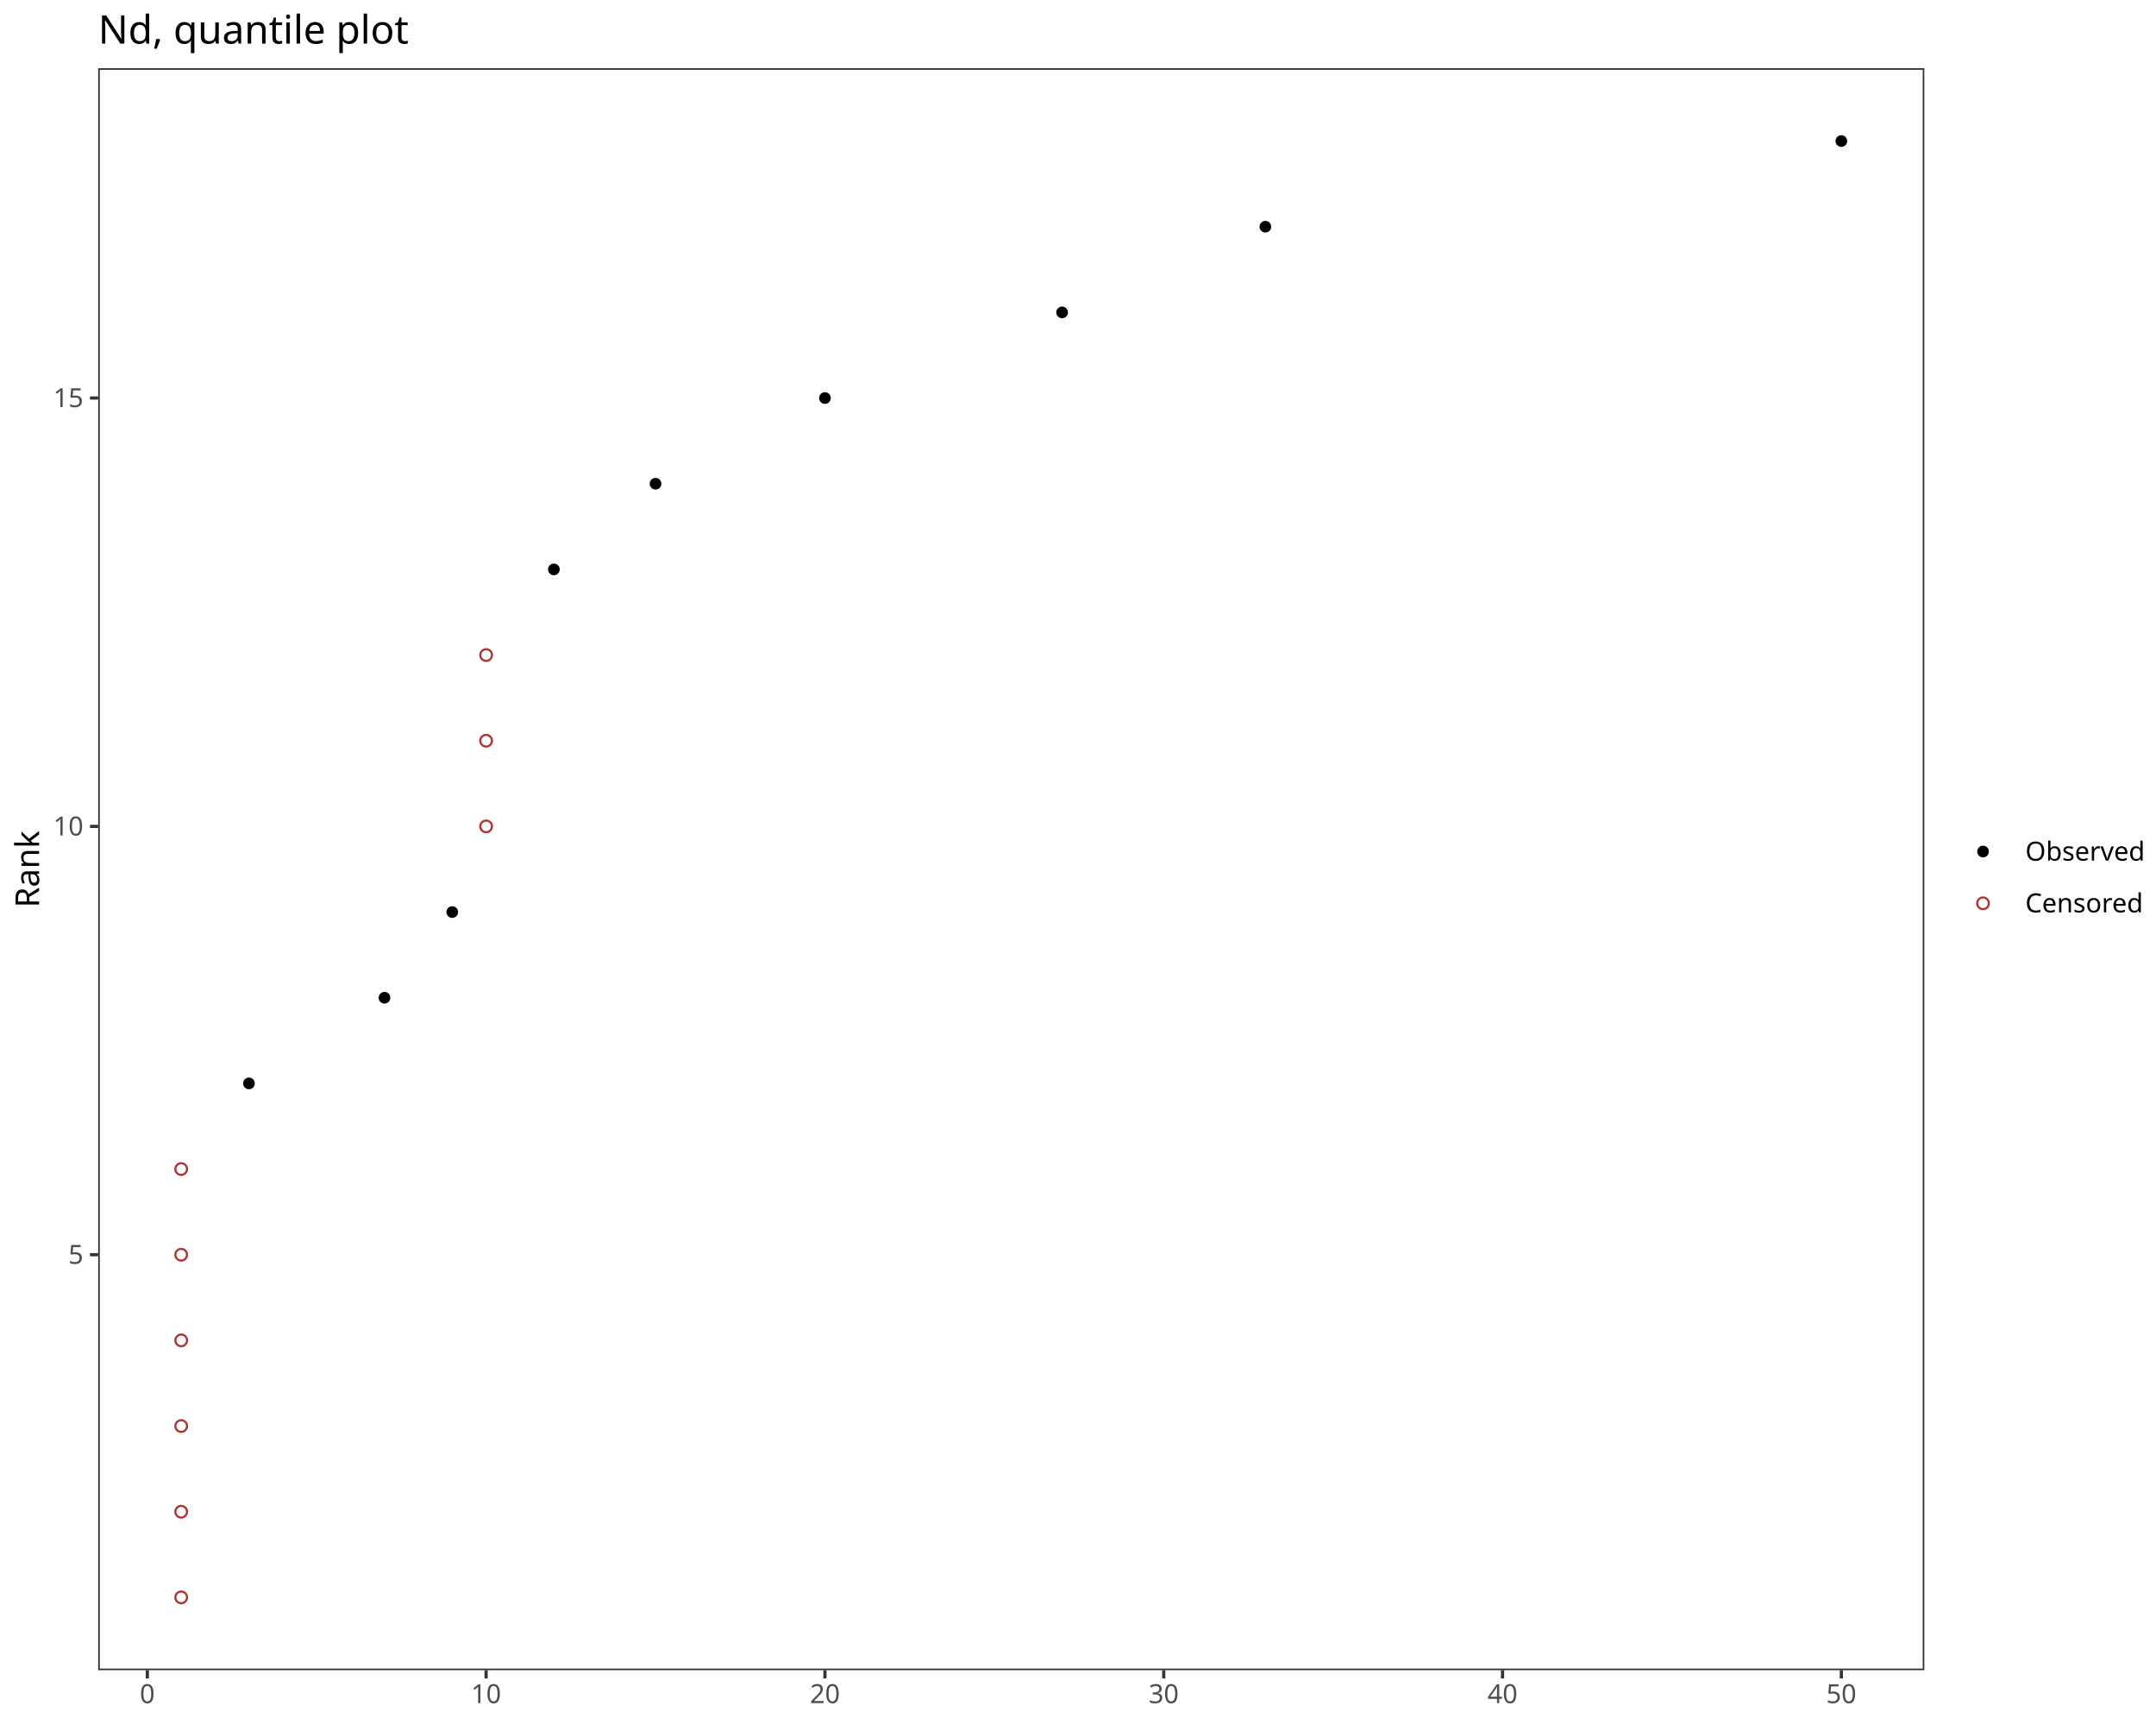
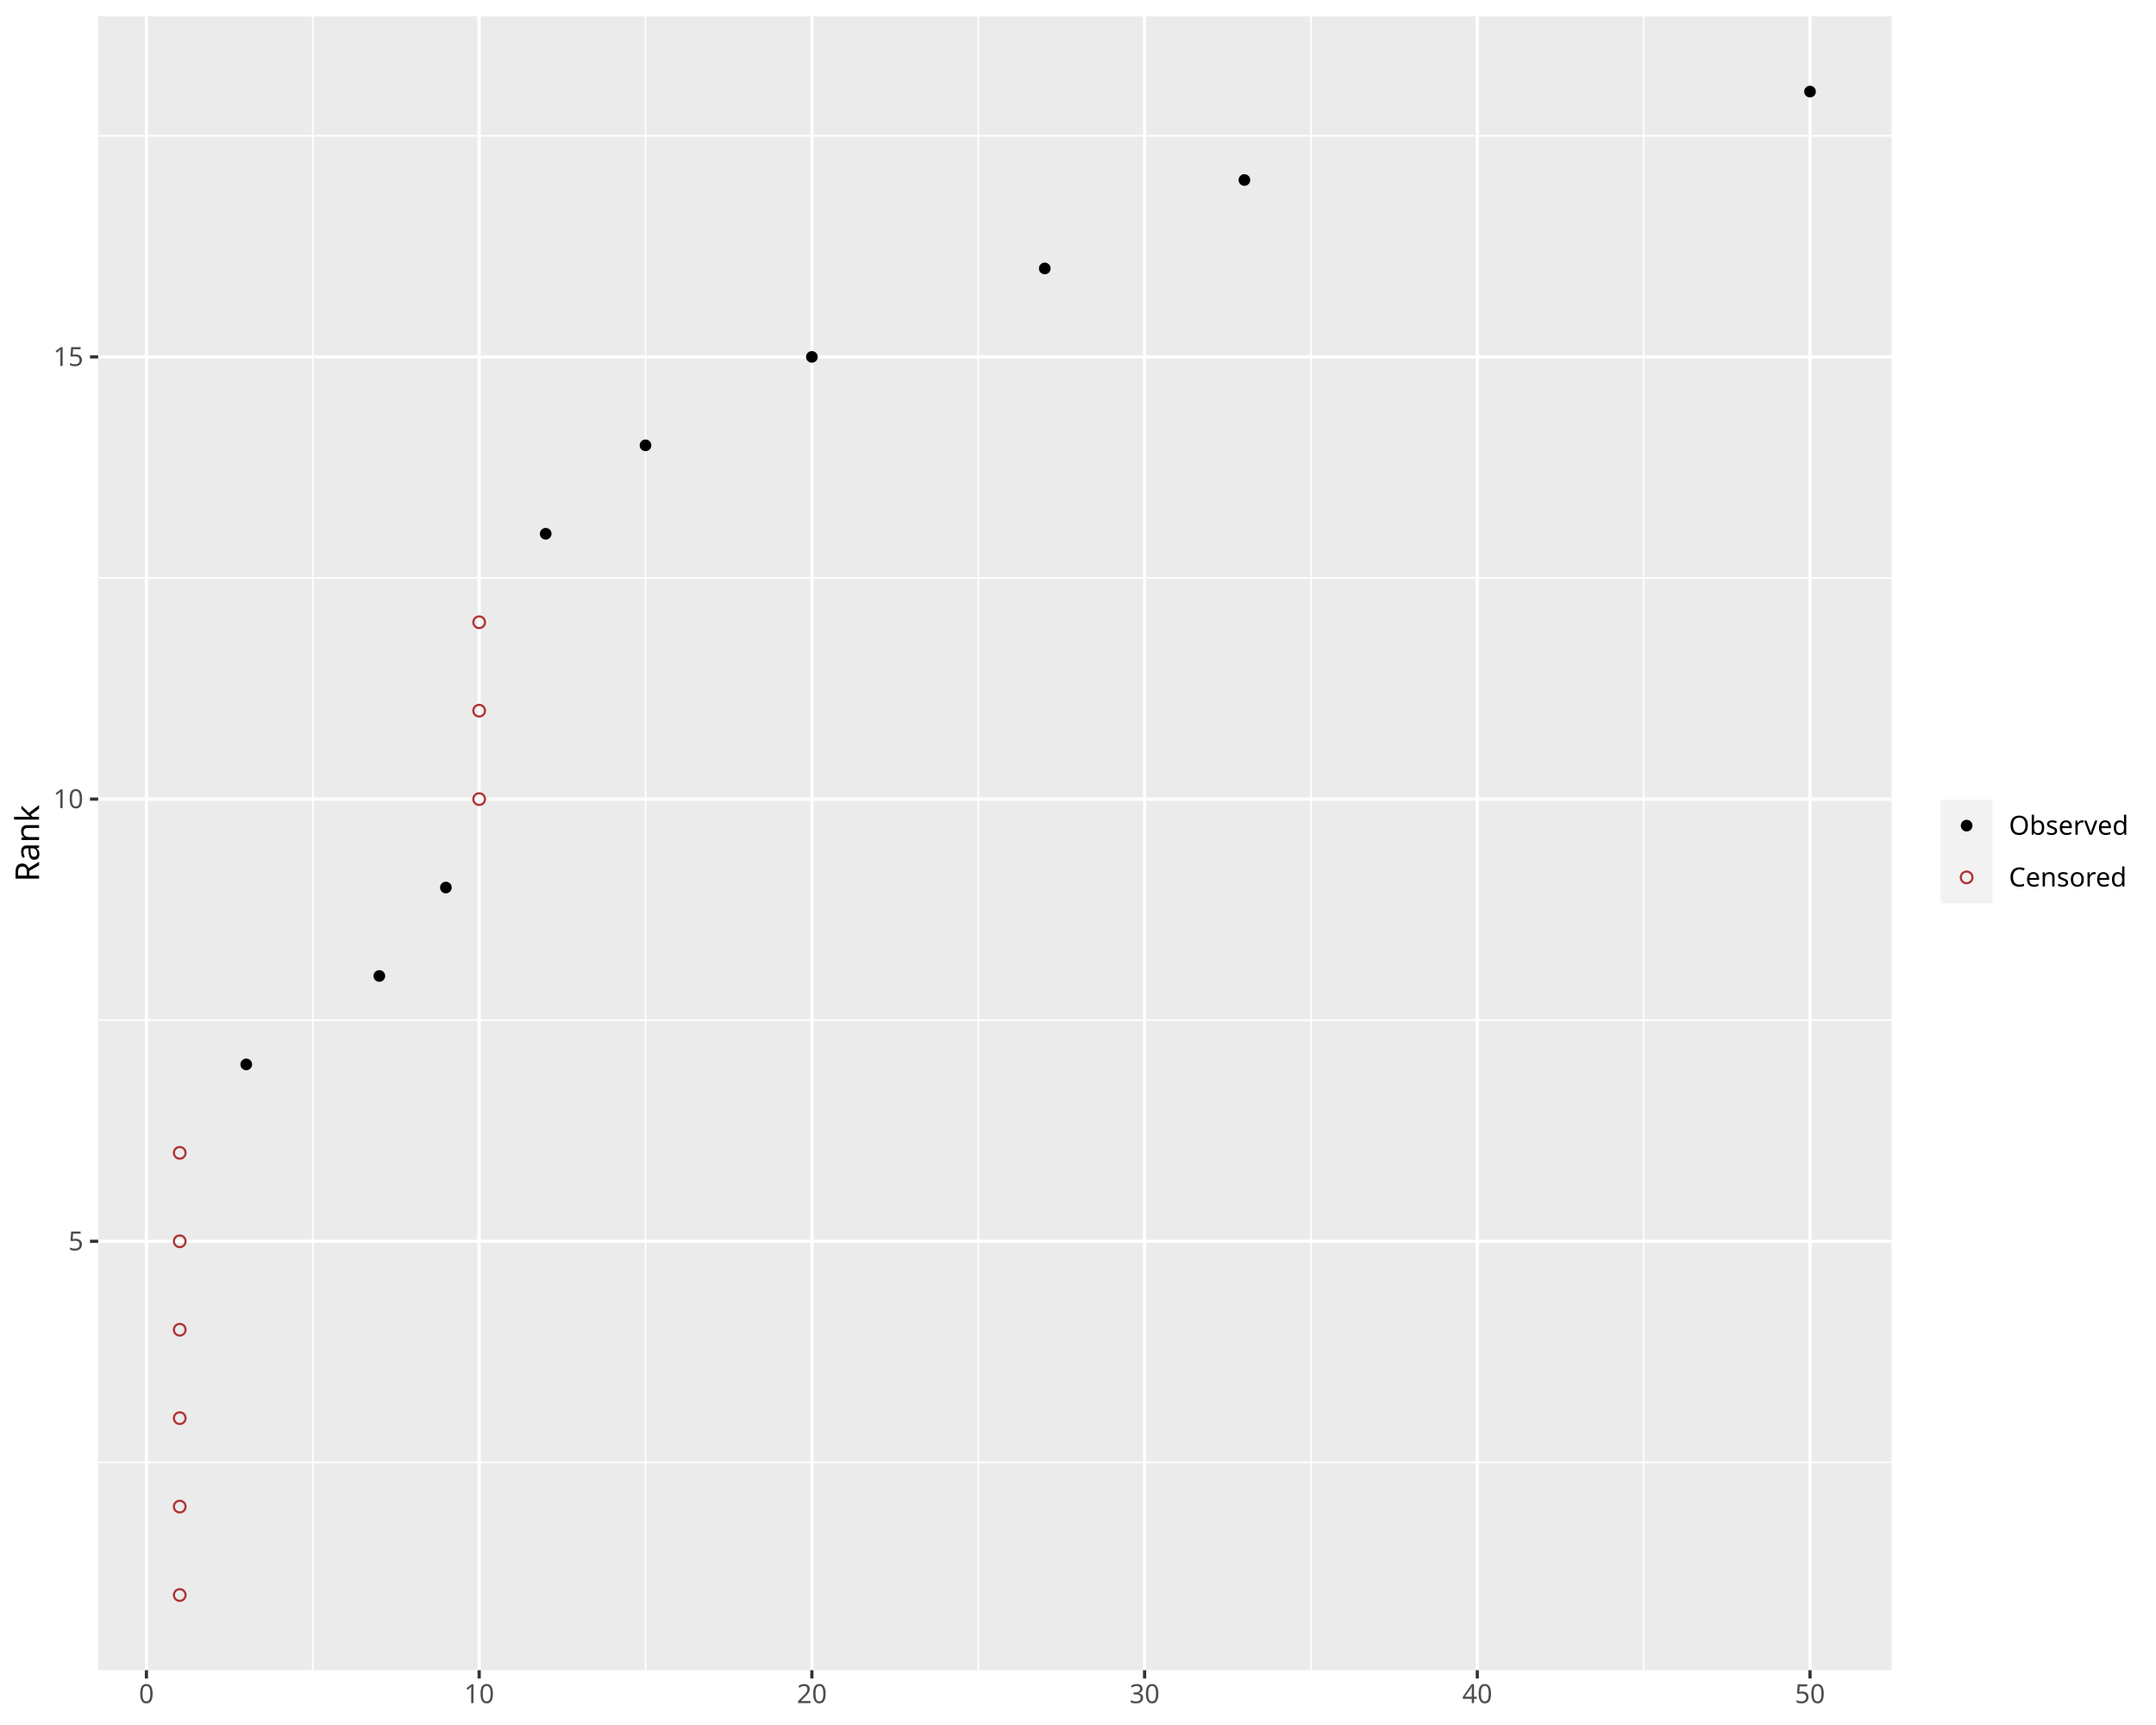
<svg xmlns="http://www.w3.org/2000/svg" class="svglite" data-engine-version="2.0" width="720.00pt" height="576.00pt" viewBox="0 0 720.00 576.00">
  <defs>
    <style type="text/css">
    .svglite line, .svglite polyline, .svglite polygon, .svglite path, .svglite rect, .svglite circle {
      fill: none;
      stroke: #000000;
      stroke-linecap: round;
      stroke-linejoin: round;
      stroke-miterlimit: 10.00;
    }
  </style>
  </defs>
  <rect width="100%" height="100%" style="stroke: none; fill: #FFFFFF;" />
  <defs>
    <clipPath id="cpMC4wMHw3MjAuMDB8MC4wMHw1NzYuMDA=">
      <rect x="0.00" y="0.00" width="720.00" height="576.00" />
    </clipPath>
  </defs>
  <g clip-path="url(#cpMC4wMHw3MjAuMDB8MC4wMHw1NzYuMDA=)">
    <rect x="0.00" y="0.00" width="720.00" height="576.00" style="stroke-width: 1.07; stroke: #FFFFFF; fill: #FFFFFF;" />
  </g>
  <defs>
-     <clipPath id="cpMzIuNzl8NjQyLjY0fDIyLjc4fDU1Ny43MQ==">
-       <rect x="32.79" y="22.78" width="609.84" height="534.92" />
+     <clipPath id="cpMzIuNzl8NjMxLjY4fDUuNDh8NTU3Ljcx">
+       <rect x="32.79" y="5.48" width="598.89" height="552.23" />
    </clipPath>
  </defs>
-   <g clip-path="url(#cpMzIuNzl8NjQyLjY0fDIyLjc4fDU1Ny43MQ==)">
-     <rect x="32.79" y="22.78" width="609.84" height="534.92" style="stroke-width: 1.07; stroke: none; fill: #FFFFFF;" />
-     <circle cx="60.51" cy="533.39" r="1.95" style="stroke-width: 0.71; stroke: #B03333;" />
-     <circle cx="60.51" cy="504.79" r="1.95" style="stroke-width: 0.71; stroke: #B03333;" />
-     <circle cx="60.51" cy="476.18" r="1.95" style="stroke-width: 0.71; stroke: #B03333;" />
-     <circle cx="60.51" cy="447.57" r="1.95" style="stroke-width: 0.71; stroke: #B03333;" />
-     <circle cx="60.51" cy="418.97" r="1.95" style="stroke-width: 0.71; stroke: #B03333;" />
-     <circle cx="60.51" cy="390.36" r="1.95" style="stroke-width: 0.71; stroke: #B03333;" />
-     <circle cx="83.14" cy="361.76" r="1.95" style="stroke-width: 0.71; stroke: none; fill: #000000;" />
-     <circle cx="128.40" cy="333.15" r="1.95" style="stroke-width: 0.71; stroke: none; fill: #000000;" />
-     <circle cx="151.03" cy="304.55" r="1.95" style="stroke-width: 0.71; stroke: none; fill: #000000;" />
-     <circle cx="162.34" cy="275.94" r="1.95" style="stroke-width: 0.71; stroke: #B03333;" />
-     <circle cx="162.34" cy="247.34" r="1.95" style="stroke-width: 0.71; stroke: #B03333;" />
-     <circle cx="162.34" cy="218.73" r="1.95" style="stroke-width: 0.71; stroke: #B03333;" />
-     <circle cx="184.97" cy="190.13" r="1.95" style="stroke-width: 0.71; stroke: none; fill: #000000;" />
-     <circle cx="218.92" cy="161.52" r="1.95" style="stroke-width: 0.71; stroke: none; fill: #000000;" />
-     <circle cx="275.49" cy="132.91" r="1.95" style="stroke-width: 0.71; stroke: none; fill: #000000;" />
-     <circle cx="354.69" cy="104.31" r="1.95" style="stroke-width: 0.71; stroke: none; fill: #000000;" />
-     <circle cx="422.57" cy="75.70" r="1.95" style="stroke-width: 0.71; stroke: none; fill: #000000;" />
-     <circle cx="614.92" cy="47.10" r="1.95" style="stroke-width: 0.71; stroke: none; fill: #000000;" />
-     <rect x="32.79" y="22.78" width="609.84" height="534.92" style="stroke-width: 1.07; stroke: #333333;" />
+   <g clip-path="url(#cpMzIuNzl8NjMxLjY4fDUuNDh8NTU3Ljcx)">
+     <rect x="32.79" y="5.48" width="598.89" height="552.23" style="stroke-width: 1.07; stroke: none; fill: #EBEBEB;" />
+     <polyline points="32.79,488.31 631.68,488.31 " style="stroke-width: 0.53; stroke: #FFFFFF; stroke-linecap: butt;" />
+     <polyline points="32.79,340.65 631.68,340.65 " style="stroke-width: 0.53; stroke: #FFFFFF; stroke-linecap: butt;" />
+     <polyline points="32.79,193.00 631.68,193.00 " style="stroke-width: 0.53; stroke: #FFFFFF; stroke-linecap: butt;" />
+     <polyline points="32.79,45.35 631.68,45.35 " style="stroke-width: 0.53; stroke: #FFFFFF; stroke-linecap: butt;" />
+     <polyline points="104.46,557.71 104.46,5.48 " style="stroke-width: 0.53; stroke: #FFFFFF; stroke-linecap: butt;" />
+     <polyline points="215.57,557.71 215.57,5.48 " style="stroke-width: 0.53; stroke: #FFFFFF; stroke-linecap: butt;" />
+     <polyline points="326.68,557.71 326.68,5.48 " style="stroke-width: 0.53; stroke: #FFFFFF; stroke-linecap: butt;" />
+     <polyline points="437.79,557.71 437.79,5.48 " style="stroke-width: 0.53; stroke: #FFFFFF; stroke-linecap: butt;" />
+     <polyline points="548.90,557.71 548.90,5.48 " style="stroke-width: 0.53; stroke: #FFFFFF; stroke-linecap: butt;" />
+     <polyline points="32.79,414.48 631.68,414.48 " style="stroke-width: 1.07; stroke: #FFFFFF; stroke-linecap: butt;" />
+     <polyline points="32.79,266.83 631.68,266.83 " style="stroke-width: 1.07; stroke: #FFFFFF; stroke-linecap: butt;" />
+     <polyline points="32.79,119.17 631.68,119.17 " style="stroke-width: 1.07; stroke: #FFFFFF; stroke-linecap: butt;" />
+     <polyline points="48.90,557.71 48.90,5.48 " style="stroke-width: 1.07; stroke: #FFFFFF; stroke-linecap: butt;" />
+     <polyline points="160.02,557.71 160.02,5.48 " style="stroke-width: 1.07; stroke: #FFFFFF; stroke-linecap: butt;" />
+     <polyline points="271.13,557.71 271.13,5.48 " style="stroke-width: 1.07; stroke: #FFFFFF; stroke-linecap: butt;" />
+     <polyline points="382.24,557.71 382.24,5.48 " style="stroke-width: 1.07; stroke: #FFFFFF; stroke-linecap: butt;" />
+     <polyline points="493.35,557.71 493.35,5.48 " style="stroke-width: 1.07; stroke: #FFFFFF; stroke-linecap: butt;" />
+     <polyline points="604.46,557.71 604.46,5.48 " style="stroke-width: 1.07; stroke: #FFFFFF; stroke-linecap: butt;" />
+     <circle cx="60.02" cy="532.60" r="1.95" style="stroke-width: 0.71; stroke: #B03333;" />
+     <circle cx="60.02" cy="503.07" r="1.95" style="stroke-width: 0.71; stroke: #B03333;" />
+     <circle cx="60.02" cy="473.54" r="1.95" style="stroke-width: 0.71; stroke: #B03333;" />
+     <circle cx="60.02" cy="444.01" r="1.95" style="stroke-width: 0.71; stroke: #B03333;" />
+     <circle cx="60.02" cy="414.48" r="1.95" style="stroke-width: 0.71; stroke: #B03333;" />
+     <circle cx="60.02" cy="384.95" r="1.95" style="stroke-width: 0.71; stroke: #B03333;" />
+     <circle cx="82.24" cy="355.42" r="1.95" style="stroke-width: 0.71; stroke: none; fill: #000000;" />
+     <circle cx="126.68" cy="325.89" r="1.95" style="stroke-width: 0.71; stroke: none; fill: #000000;" />
+     <circle cx="148.90" cy="296.36" r="1.95" style="stroke-width: 0.71; stroke: none; fill: #000000;" />
+     <circle cx="160.02" cy="266.83" r="1.95" style="stroke-width: 0.71; stroke: #B03333;" />
+     <circle cx="160.02" cy="237.30" r="1.95" style="stroke-width: 0.71; stroke: #B03333;" />
+     <circle cx="160.02" cy="207.77" r="1.95" style="stroke-width: 0.71; stroke: #B03333;" />
+     <circle cx="182.24" cy="178.23" r="1.95" style="stroke-width: 0.71; stroke: none; fill: #000000;" />
+     <circle cx="215.57" cy="148.70" r="1.95" style="stroke-width: 0.71; stroke: none; fill: #000000;" />
+     <circle cx="271.13" cy="119.17" r="1.95" style="stroke-width: 0.71; stroke: none; fill: #000000;" />
+     <circle cx="348.90" cy="89.64" r="1.95" style="stroke-width: 0.71; stroke: none; fill: #000000;" />
+     <circle cx="415.57" cy="60.11" r="1.95" style="stroke-width: 0.71; stroke: none; fill: #000000;" />
+     <circle cx="604.46" cy="30.58" r="1.95" style="stroke-width: 0.71; stroke: none; fill: #000000;" />
  </g>
  <g clip-path="url(#cpMC4wMHw3MjAuMDB8MC4wMHw1NzYuMDA=)">
-     <text x="27.86" y="422.00" text-anchor="end" style="font-size: 8.80px; fill: #4D4D4D; font-family: sans;" textLength="4.89px" lengthAdjust="spacingAndGlyphs">5</text>
-     <text x="27.86" y="278.97" text-anchor="end" style="font-size: 8.80px; fill: #4D4D4D; font-family: sans;" textLength="9.79px" lengthAdjust="spacingAndGlyphs">10</text>
-     <text x="27.86" y="135.94" text-anchor="end" style="font-size: 8.80px; fill: #4D4D4D; font-family: sans;" textLength="9.79px" lengthAdjust="spacingAndGlyphs">15</text>
-     <polyline points="30.05,418.97 32.79,418.97 " style="stroke-width: 1.07; stroke: #333333; stroke-linecap: butt;" />
-     <polyline points="30.05,275.94 32.79,275.94 " style="stroke-width: 1.07; stroke: #333333; stroke-linecap: butt;" />
-     <polyline points="30.05,132.91 32.79,132.91 " style="stroke-width: 1.07; stroke: #333333; stroke-linecap: butt;" />
-     <polyline points="49.20,560.45 49.20,557.71 " style="stroke-width: 1.07; stroke: #333333; stroke-linecap: butt;" />
-     <polyline points="162.34,560.45 162.34,557.71 " style="stroke-width: 1.07; stroke: #333333; stroke-linecap: butt;" />
-     <polyline points="275.49,560.45 275.49,557.71 " style="stroke-width: 1.07; stroke: #333333; stroke-linecap: butt;" />
-     <polyline points="388.63,560.45 388.63,557.71 " style="stroke-width: 1.07; stroke: #333333; stroke-linecap: butt;" />
-     <polyline points="501.77,560.45 501.77,557.71 " style="stroke-width: 1.07; stroke: #333333; stroke-linecap: butt;" />
-     <polyline points="614.92,560.45 614.92,557.71 " style="stroke-width: 1.07; stroke: #333333; stroke-linecap: butt;" />
-     <text x="49.20" y="568.69" text-anchor="middle" style="font-size: 8.80px; fill: #4D4D4D; font-family: sans;" textLength="4.89px" lengthAdjust="spacingAndGlyphs">0</text>
-     <text x="162.34" y="568.69" text-anchor="middle" style="font-size: 8.80px; fill: #4D4D4D; font-family: sans;" textLength="9.79px" lengthAdjust="spacingAndGlyphs">10</text>
-     <text x="275.49" y="568.69" text-anchor="middle" style="font-size: 8.80px; fill: #4D4D4D; font-family: sans;" textLength="9.79px" lengthAdjust="spacingAndGlyphs">20</text>
-     <text x="388.63" y="568.69" text-anchor="middle" style="font-size: 8.80px; fill: #4D4D4D; font-family: sans;" textLength="9.79px" lengthAdjust="spacingAndGlyphs">30</text>
-     <text x="501.77" y="568.69" text-anchor="middle" style="font-size: 8.80px; fill: #4D4D4D; font-family: sans;" textLength="9.79px" lengthAdjust="spacingAndGlyphs">40</text>
-     <text x="614.92" y="568.69" text-anchor="middle" style="font-size: 8.80px; fill: #4D4D4D; font-family: sans;" textLength="9.79px" lengthAdjust="spacingAndGlyphs">50</text>
-     <text transform="translate(13.05,290.24) rotate(-90)" text-anchor="middle" style="font-size: 11.00px; font-family: sans;" textLength="25.69px" lengthAdjust="spacingAndGlyphs">Rank</text>
-     <rect x="653.60" y="270.23" width="60.92" height="40.04" style="stroke-width: 1.07; stroke: none; fill: #FFFFFF;" />
-     <rect x="653.60" y="275.70" width="17.28" height="17.28" style="stroke-width: 1.07; stroke: none; fill: #FFFFFF;" />
-     <circle cx="662.24" cy="284.34" r="1.95" style="stroke-width: 0.71; stroke: none; fill: #000000;" />
-     <rect x="653.60" y="292.98" width="17.28" height="17.28" style="stroke-width: 1.07; stroke: none; fill: #FFFFFF;" />
-     <circle cx="662.24" cy="301.62" r="1.95" style="stroke-width: 0.71; stroke: #B03333;" />
-     <text x="676.36" y="287.37" style="font-size: 8.80px; font-family: sans;" textLength="38.16px" lengthAdjust="spacingAndGlyphs">Observed</text>
-     <text x="676.36" y="304.65" style="font-size: 8.80px; font-family: sans;" textLength="38.16px" lengthAdjust="spacingAndGlyphs">Censored</text>
-     <text x="32.79" y="14.56" style="font-size: 13.20px; font-family: sans;" textLength="95.40px" lengthAdjust="spacingAndGlyphs">Nd, quantile plot</text>
+     <text x="27.86" y="417.51" text-anchor="end" style="font-size: 8.80px; fill: #4D4D4D; font-family: sans;" textLength="4.89px" lengthAdjust="spacingAndGlyphs">5</text>
+     <text x="27.86" y="269.86" text-anchor="end" style="font-size: 8.80px; fill: #4D4D4D; font-family: sans;" textLength="9.79px" lengthAdjust="spacingAndGlyphs">10</text>
+     <text x="27.86" y="122.20" text-anchor="end" style="font-size: 8.80px; fill: #4D4D4D; font-family: sans;" textLength="9.79px" lengthAdjust="spacingAndGlyphs">15</text>
+     <polyline points="30.05,414.48 32.79,414.48 " style="stroke-width: 1.07; stroke: #333333; stroke-linecap: butt;" />
+     <polyline points="30.05,266.83 32.79,266.83 " style="stroke-width: 1.07; stroke: #333333; stroke-linecap: butt;" />
+     <polyline points="30.05,119.17 32.79,119.17 " style="stroke-width: 1.07; stroke: #333333; stroke-linecap: butt;" />
+     <polyline points="48.90,560.45 48.90,557.71 " style="stroke-width: 1.07; stroke: #333333; stroke-linecap: butt;" />
+     <polyline points="160.02,560.45 160.02,557.71 " style="stroke-width: 1.07; stroke: #333333; stroke-linecap: butt;" />
+     <polyline points="271.13,560.45 271.13,557.71 " style="stroke-width: 1.07; stroke: #333333; stroke-linecap: butt;" />
+     <polyline points="382.24,560.45 382.24,557.71 " style="stroke-width: 1.07; stroke: #333333; stroke-linecap: butt;" />
+     <polyline points="493.35,560.45 493.35,557.71 " style="stroke-width: 1.07; stroke: #333333; stroke-linecap: butt;" />
+     <polyline points="604.46,560.45 604.46,557.71 " style="stroke-width: 1.07; stroke: #333333; stroke-linecap: butt;" />
+     <text x="48.90" y="568.69" text-anchor="middle" style="font-size: 8.80px; fill: #4D4D4D; font-family: sans;" textLength="4.89px" lengthAdjust="spacingAndGlyphs">0</text>
+     <text x="160.02" y="568.69" text-anchor="middle" style="font-size: 8.80px; fill: #4D4D4D; font-family: sans;" textLength="9.79px" lengthAdjust="spacingAndGlyphs">10</text>
+     <text x="271.13" y="568.69" text-anchor="middle" style="font-size: 8.80px; fill: #4D4D4D; font-family: sans;" textLength="9.79px" lengthAdjust="spacingAndGlyphs">20</text>
+     <text x="382.24" y="568.69" text-anchor="middle" style="font-size: 8.80px; fill: #4D4D4D; font-family: sans;" textLength="9.79px" lengthAdjust="spacingAndGlyphs">30</text>
+     <text x="493.35" y="568.69" text-anchor="middle" style="font-size: 8.80px; fill: #4D4D4D; font-family: sans;" textLength="9.79px" lengthAdjust="spacingAndGlyphs">40</text>
+     <text x="604.46" y="568.69" text-anchor="middle" style="font-size: 8.80px; fill: #4D4D4D; font-family: sans;" textLength="9.79px" lengthAdjust="spacingAndGlyphs">50</text>
+     <text transform="translate(13.05,281.59) rotate(-90)" text-anchor="middle" style="font-size: 11.00px; font-family: sans;" textLength="25.69px" lengthAdjust="spacingAndGlyphs">Rank</text>
+     <rect x="642.64" y="256.09" width="71.88" height="51.00" style="stroke-width: 1.07; stroke: none; fill: #FFFFFF;" />
+     <rect x="648.12" y="267.05" width="17.28" height="17.28" style="stroke-width: 1.07; stroke: none; fill: #F2F2F2;" />
+     <circle cx="656.76" cy="275.69" r="1.95" style="stroke-width: 0.71; stroke: none; fill: #000000;" />
+     <rect x="648.12" y="284.33" width="17.28" height="17.28" style="stroke-width: 1.07; stroke: none; fill: #F2F2F2;" />
+     <circle cx="656.76" cy="292.97" r="1.95" style="stroke-width: 0.71; stroke: #B03333;" />
+     <text x="670.88" y="278.72" style="font-size: 8.80px; font-family: sans;" textLength="38.16px" lengthAdjust="spacingAndGlyphs">Observed</text>
+     <text x="670.88" y="296.00" style="font-size: 8.80px; font-family: sans;" textLength="38.16px" lengthAdjust="spacingAndGlyphs">Censored</text>
  </g>
</svg>
